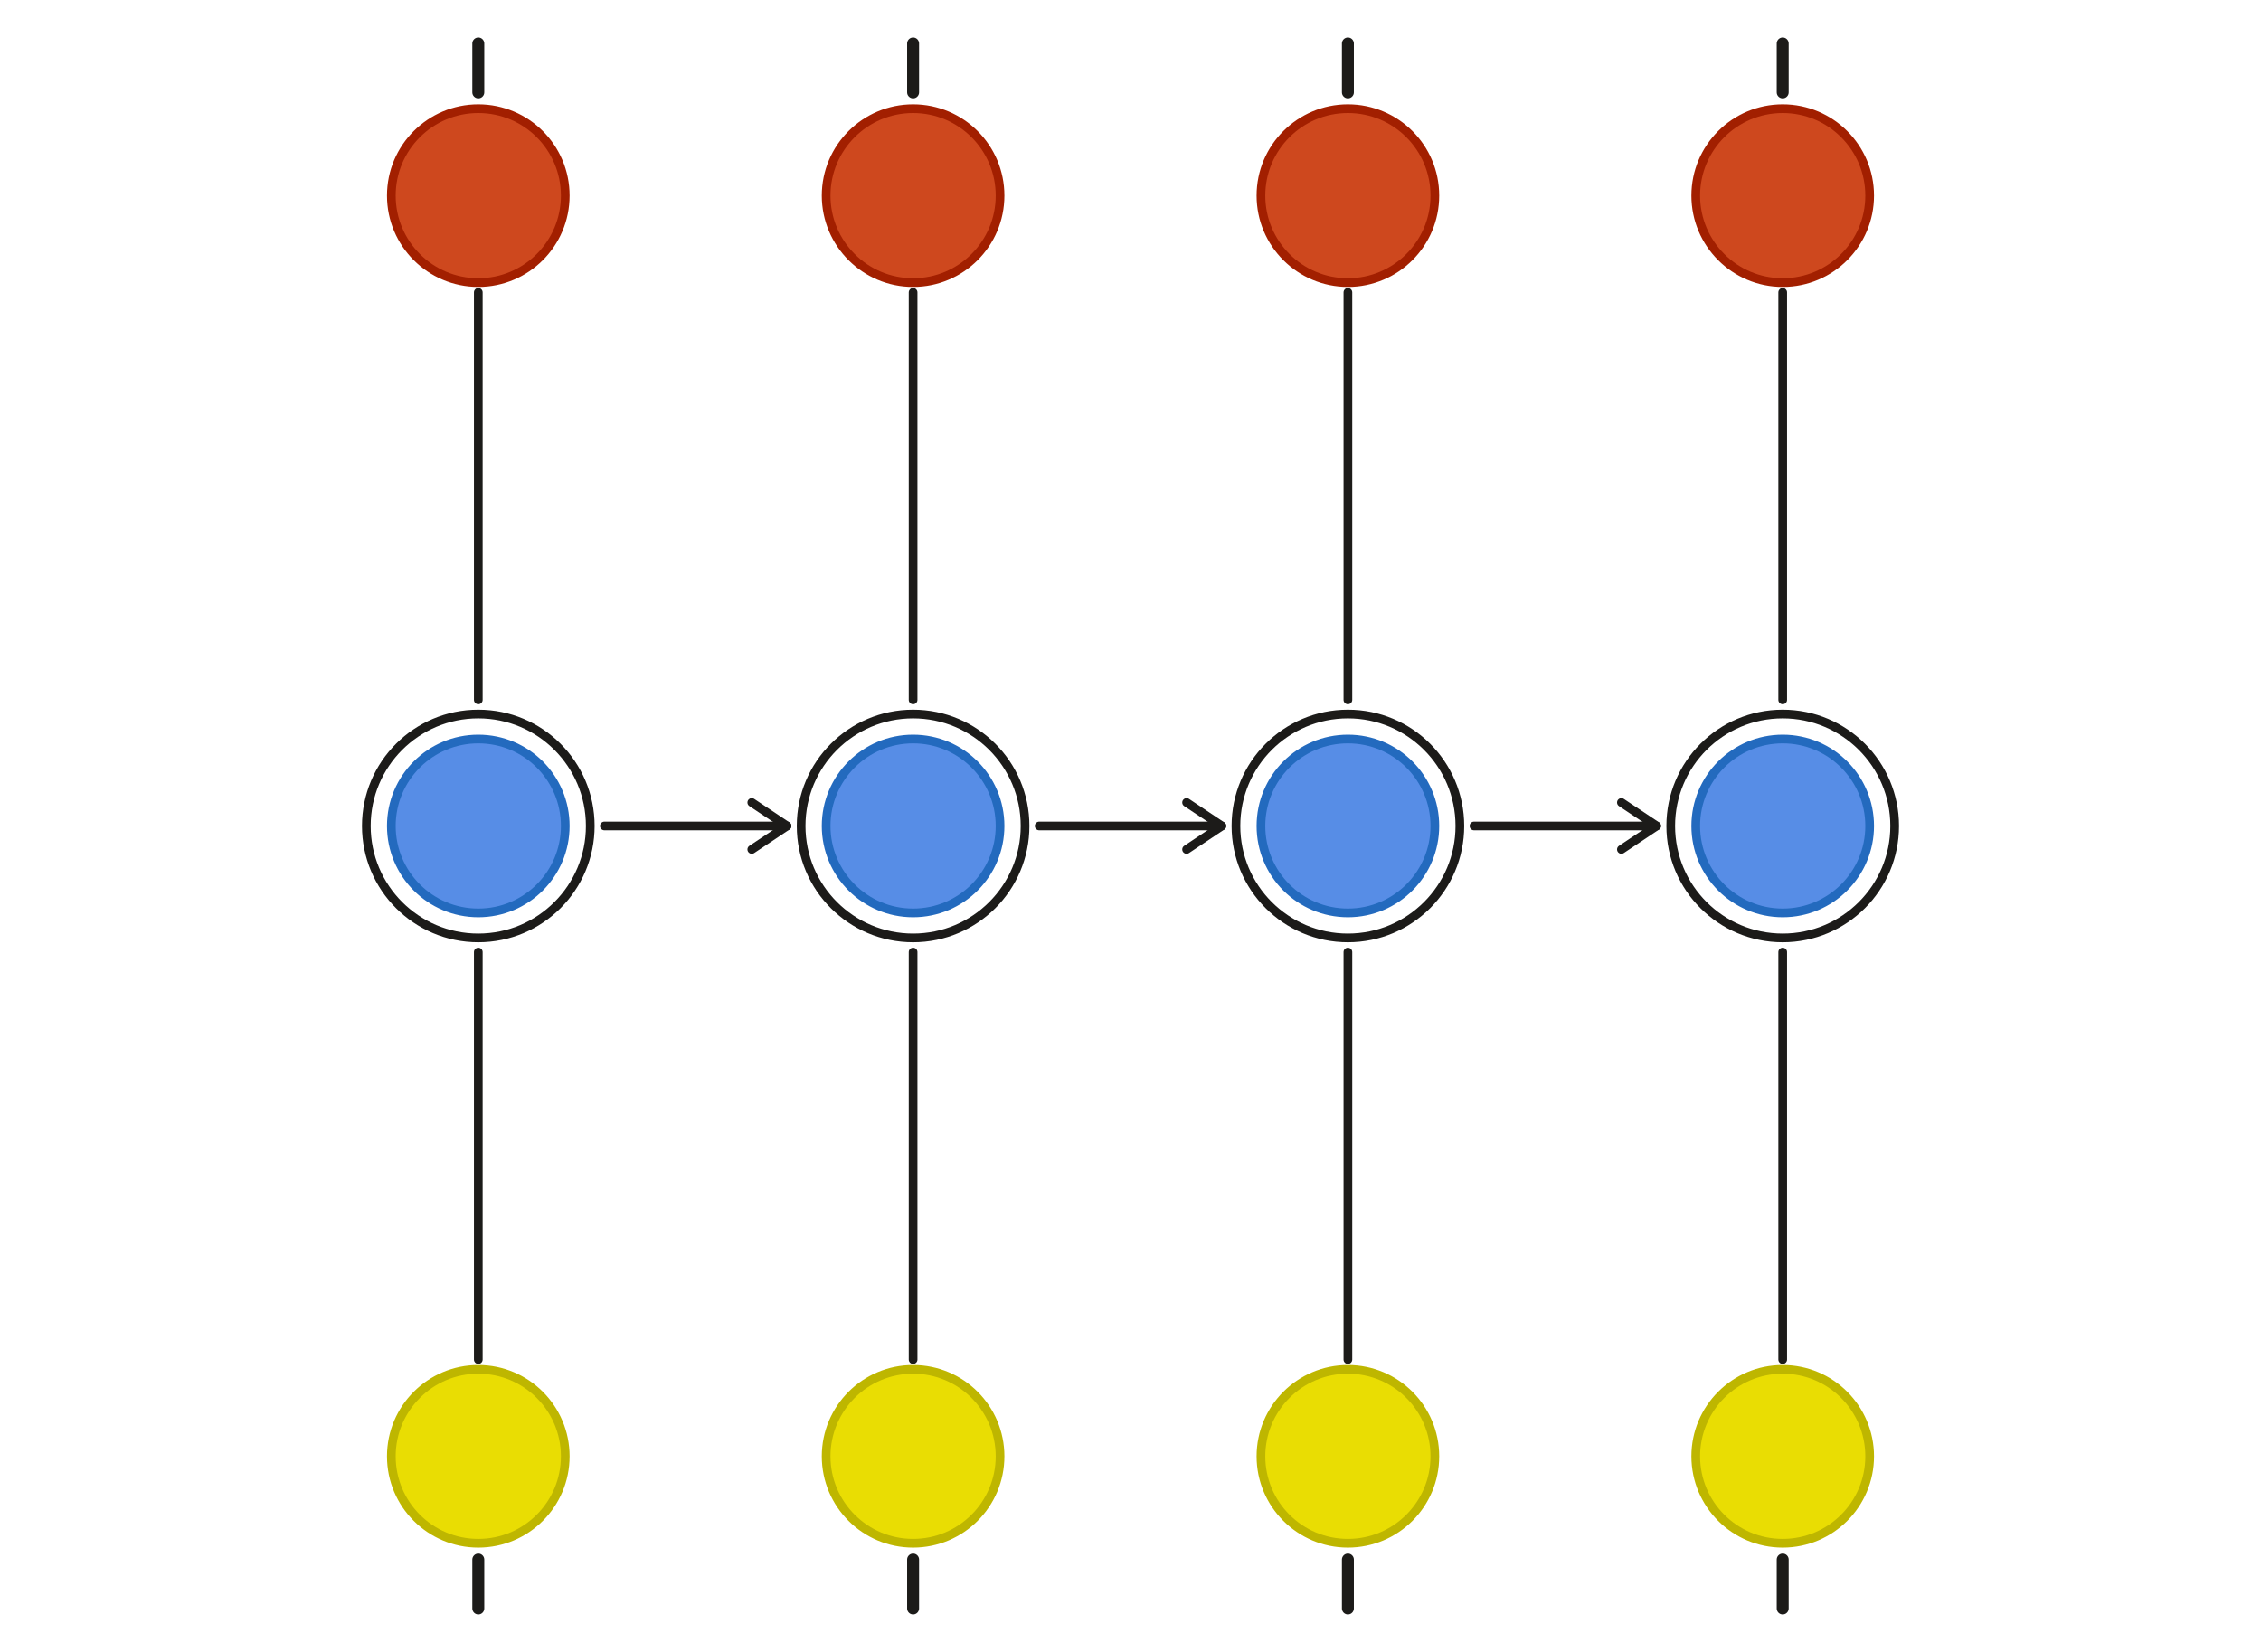
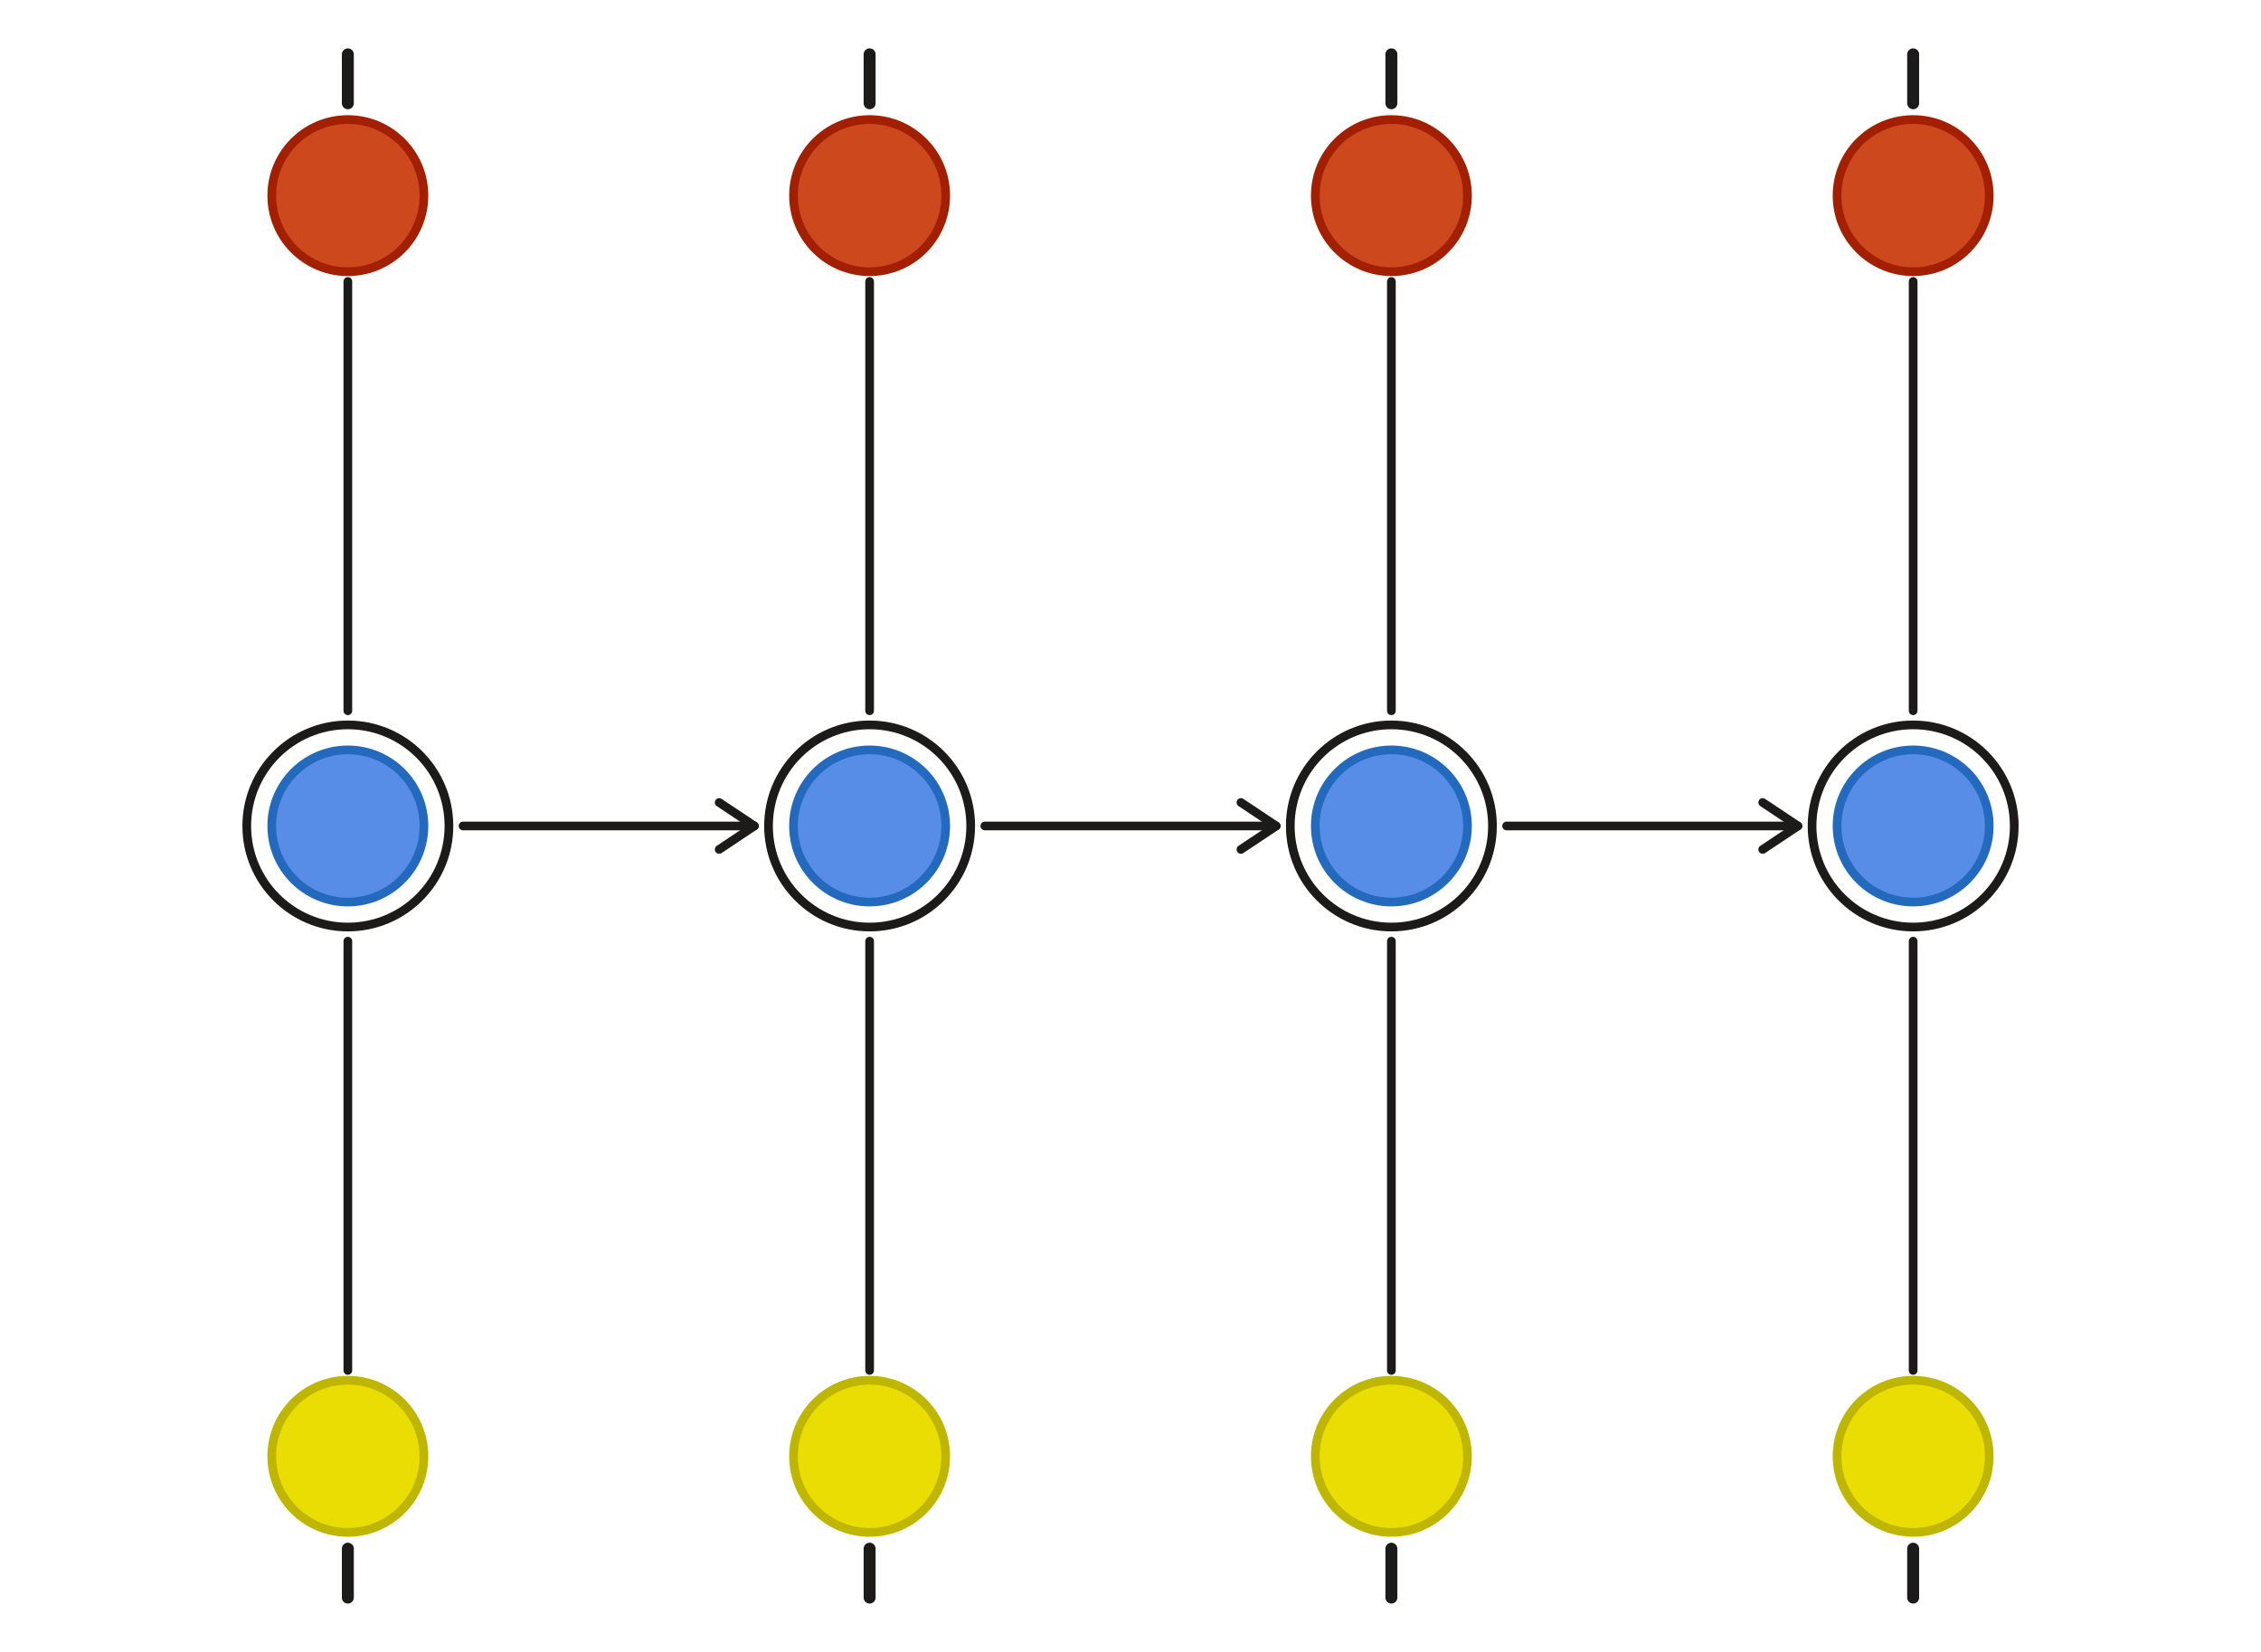
<svg xmlns="http://www.w3.org/2000/svg" viewBox="0 0 208 152" width="416" height="304" role="img">
  <defs>
    <marker id="arr-rnn" viewBox="0 0 10 10" refX="8" refY="5" markerUnits="userSpaceOnUse" markerWidth="5.4" markerHeight="5.4" orient="auto-start-reverse">
      <path d="M2 1L8 5L2 9" fill="none" stroke="#1C1B19" stroke-width="1.481" stroke-linecap="round" stroke-linejoin="round" />
    </marker>
  </defs>
  <g fill="none" stroke="#1C1B19" stroke-width="0.8" stroke-linecap="round" stroke-linejoin="round">
-     <line x1="44" y1="125.1" x2="44" y2="87.6" />
-     <line x1="84" y1="125.1" x2="84" y2="87.6" />
-     <line x1="124" y1="125.1" x2="124" y2="87.6" />
-     <line x1="164" y1="125.1" x2="164" y2="87.6" />
-     <line x1="44" y1="64.4" x2="44" y2="26.9" />
-     <line x1="84" y1="64.4" x2="84" y2="26.9" />
-     <line x1="124" y1="64.4" x2="124" y2="26.9" />
-     <line x1="164" y1="64.4" x2="164" y2="26.9" />
+     <line x1="32" y1="126.1" x2="32" y2="86.6" />
+     <line x1="80" y1="126.1" x2="80" y2="86.6" />
+     <line x1="128" y1="126.1" x2="128" y2="86.6" />
+     <line x1="176" y1="126.1" x2="176" y2="86.6" />
+     <line x1="32" y1="65.4" x2="32" y2="25.9" />
+     <line x1="80" y1="65.4" x2="80" y2="25.9" />
+     <line x1="128" y1="65.4" x2="128" y2="25.9" />
+     <line x1="176" y1="65.4" x2="176" y2="25.9" />
  </g>
  <g fill="none" stroke="#1C1B19" stroke-width="0.8" stroke-linecap="round" stroke-linejoin="round">
-     <line x1="55.6" y1="76" x2="72.4" y2="76" marker-end="url(#arr-rnn)" />
-     <line x1="95.6" y1="76" x2="112.4" y2="76" marker-end="url(#arr-rnn)" />
-     <line x1="135.6" y1="76" x2="152.4" y2="76" marker-end="url(#arr-rnn)" />
+     <line x1="42.6" y1="76" x2="69.4" y2="76" marker-end="url(#arr-rnn)" />
+     <line x1="90.6" y1="76" x2="117.4" y2="76" marker-end="url(#arr-rnn)" />
+     <line x1="138.6" y1="76" x2="165.4" y2="76" marker-end="url(#arr-rnn)" />
  </g>
-   <circle cx="44" cy="134" r="8" fill="#E9DD03" stroke="#BEB600" stroke-width="0.8" />
+   <circle cx="32" cy="134" r="7" fill="#E9DD03" stroke="#BEB600" stroke-width="0.8" />
  <g stroke="#1C1B19" stroke-width="1.1" stroke-linecap="round">
-     <line x1="44" y1="143.5" x2="44" y2="148" />
+     <line x1="32" y1="142.5" x2="32" y2="147" />
  </g>
-   <circle cx="84" cy="134" r="8" fill="#E9DD03" stroke="#BEB600" stroke-width="0.8" />
+   <circle cx="80" cy="134" r="7" fill="#E9DD03" stroke="#BEB600" stroke-width="0.8" />
  <g stroke="#1C1B19" stroke-width="1.1" stroke-linecap="round">
-     <line x1="84" y1="143.5" x2="84" y2="148" />
+     <line x1="80" y1="142.5" x2="80" y2="147" />
  </g>
-   <circle cx="124" cy="134" r="8" fill="#E9DD03" stroke="#BEB600" stroke-width="0.8" />
+   <circle cx="128" cy="134" r="7" fill="#E9DD03" stroke="#BEB600" stroke-width="0.8" />
  <g stroke="#1C1B19" stroke-width="1.1" stroke-linecap="round">
-     <line x1="124" y1="143.5" x2="124" y2="148" />
+     <line x1="128" y1="142.5" x2="128" y2="147" />
  </g>
-   <circle cx="164" cy="134" r="8" fill="#E9DD03" stroke="#BEB600" stroke-width="0.8" />
+   <circle cx="176" cy="134" r="7" fill="#E9DD03" stroke="#BEB600" stroke-width="0.8" />
  <g stroke="#1C1B19" stroke-width="1.1" stroke-linecap="round">
-     <line x1="164" y1="143.5" x2="164" y2="148" />
+     <line x1="176" y1="142.5" x2="176" y2="147" />
  </g>
-   <circle cx="44" cy="76" r="8" fill="#578DE6" stroke="#236ABE" stroke-width="0.8" />
-   <circle cx="44" cy="76" r="10.3" fill="none" stroke="#1C1B19" stroke-width="0.8" />
-   <circle cx="84" cy="76" r="8" fill="#578DE6" stroke="#236ABE" stroke-width="0.8" />
-   <circle cx="84" cy="76" r="10.3" fill="none" stroke="#1C1B19" stroke-width="0.8" />
-   <circle cx="124" cy="76" r="8" fill="#578DE6" stroke="#236ABE" stroke-width="0.8" />
-   <circle cx="124" cy="76" r="10.3" fill="none" stroke="#1C1B19" stroke-width="0.8" />
-   <circle cx="164" cy="76" r="8" fill="#578DE6" stroke="#236ABE" stroke-width="0.8" />
-   <circle cx="164" cy="76" r="10.3" fill="none" stroke="#1C1B19" stroke-width="0.8" />
-   <circle cx="44" cy="18" r="8" fill="#CE481E" stroke="#A21F00" stroke-width="0.8" />
+   <circle cx="32" cy="76" r="7" fill="#578DE6" stroke="#236ABE" stroke-width="0.8" />
+   <circle cx="32" cy="76" r="9.3" fill="none" stroke="#1C1B19" stroke-width="0.8" />
+   <circle cx="80" cy="76" r="7" fill="#578DE6" stroke="#236ABE" stroke-width="0.8" />
+   <circle cx="80" cy="76" r="9.3" fill="none" stroke="#1C1B19" stroke-width="0.8" />
+   <circle cx="128" cy="76" r="7" fill="#578DE6" stroke="#236ABE" stroke-width="0.8" />
+   <circle cx="128" cy="76" r="9.3" fill="none" stroke="#1C1B19" stroke-width="0.8" />
+   <circle cx="176" cy="76" r="7" fill="#578DE6" stroke="#236ABE" stroke-width="0.8" />
+   <circle cx="176" cy="76" r="9.3" fill="none" stroke="#1C1B19" stroke-width="0.8" />
+   <circle cx="32" cy="18" r="7" fill="#CE481E" stroke="#A21F00" stroke-width="0.8" />
  <g stroke="#1C1B19" stroke-width="1.1" stroke-linecap="round">
-     <line x1="44" y1="8.5" x2="44" y2="4" />
+     <line x1="32" y1="9.5" x2="32" y2="5" />
  </g>
-   <circle cx="84" cy="18" r="8" fill="#CE481E" stroke="#A21F00" stroke-width="0.8" />
+   <circle cx="80" cy="18" r="7" fill="#CE481E" stroke="#A21F00" stroke-width="0.8" />
  <g stroke="#1C1B19" stroke-width="1.1" stroke-linecap="round">
-     <line x1="84" y1="8.5" x2="84" y2="4" />
+     <line x1="80" y1="9.5" x2="80" y2="5" />
  </g>
-   <circle cx="124" cy="18" r="8" fill="#CE481E" stroke="#A21F00" stroke-width="0.8" />
+   <circle cx="128" cy="18" r="7" fill="#CE481E" stroke="#A21F00" stroke-width="0.8" />
  <g stroke="#1C1B19" stroke-width="1.1" stroke-linecap="round">
-     <line x1="124" y1="8.5" x2="124" y2="4" />
+     <line x1="128" y1="9.5" x2="128" y2="5" />
  </g>
-   <circle cx="164" cy="18" r="8" fill="#CE481E" stroke="#A21F00" stroke-width="0.8" />
+   <circle cx="176" cy="18" r="7" fill="#CE481E" stroke="#A21F00" stroke-width="0.8" />
  <g stroke="#1C1B19" stroke-width="1.1" stroke-linecap="round">
-     <line x1="164" y1="8.5" x2="164" y2="4" />
+     <line x1="176" y1="9.5" x2="176" y2="5" />
  </g>
</svg>
